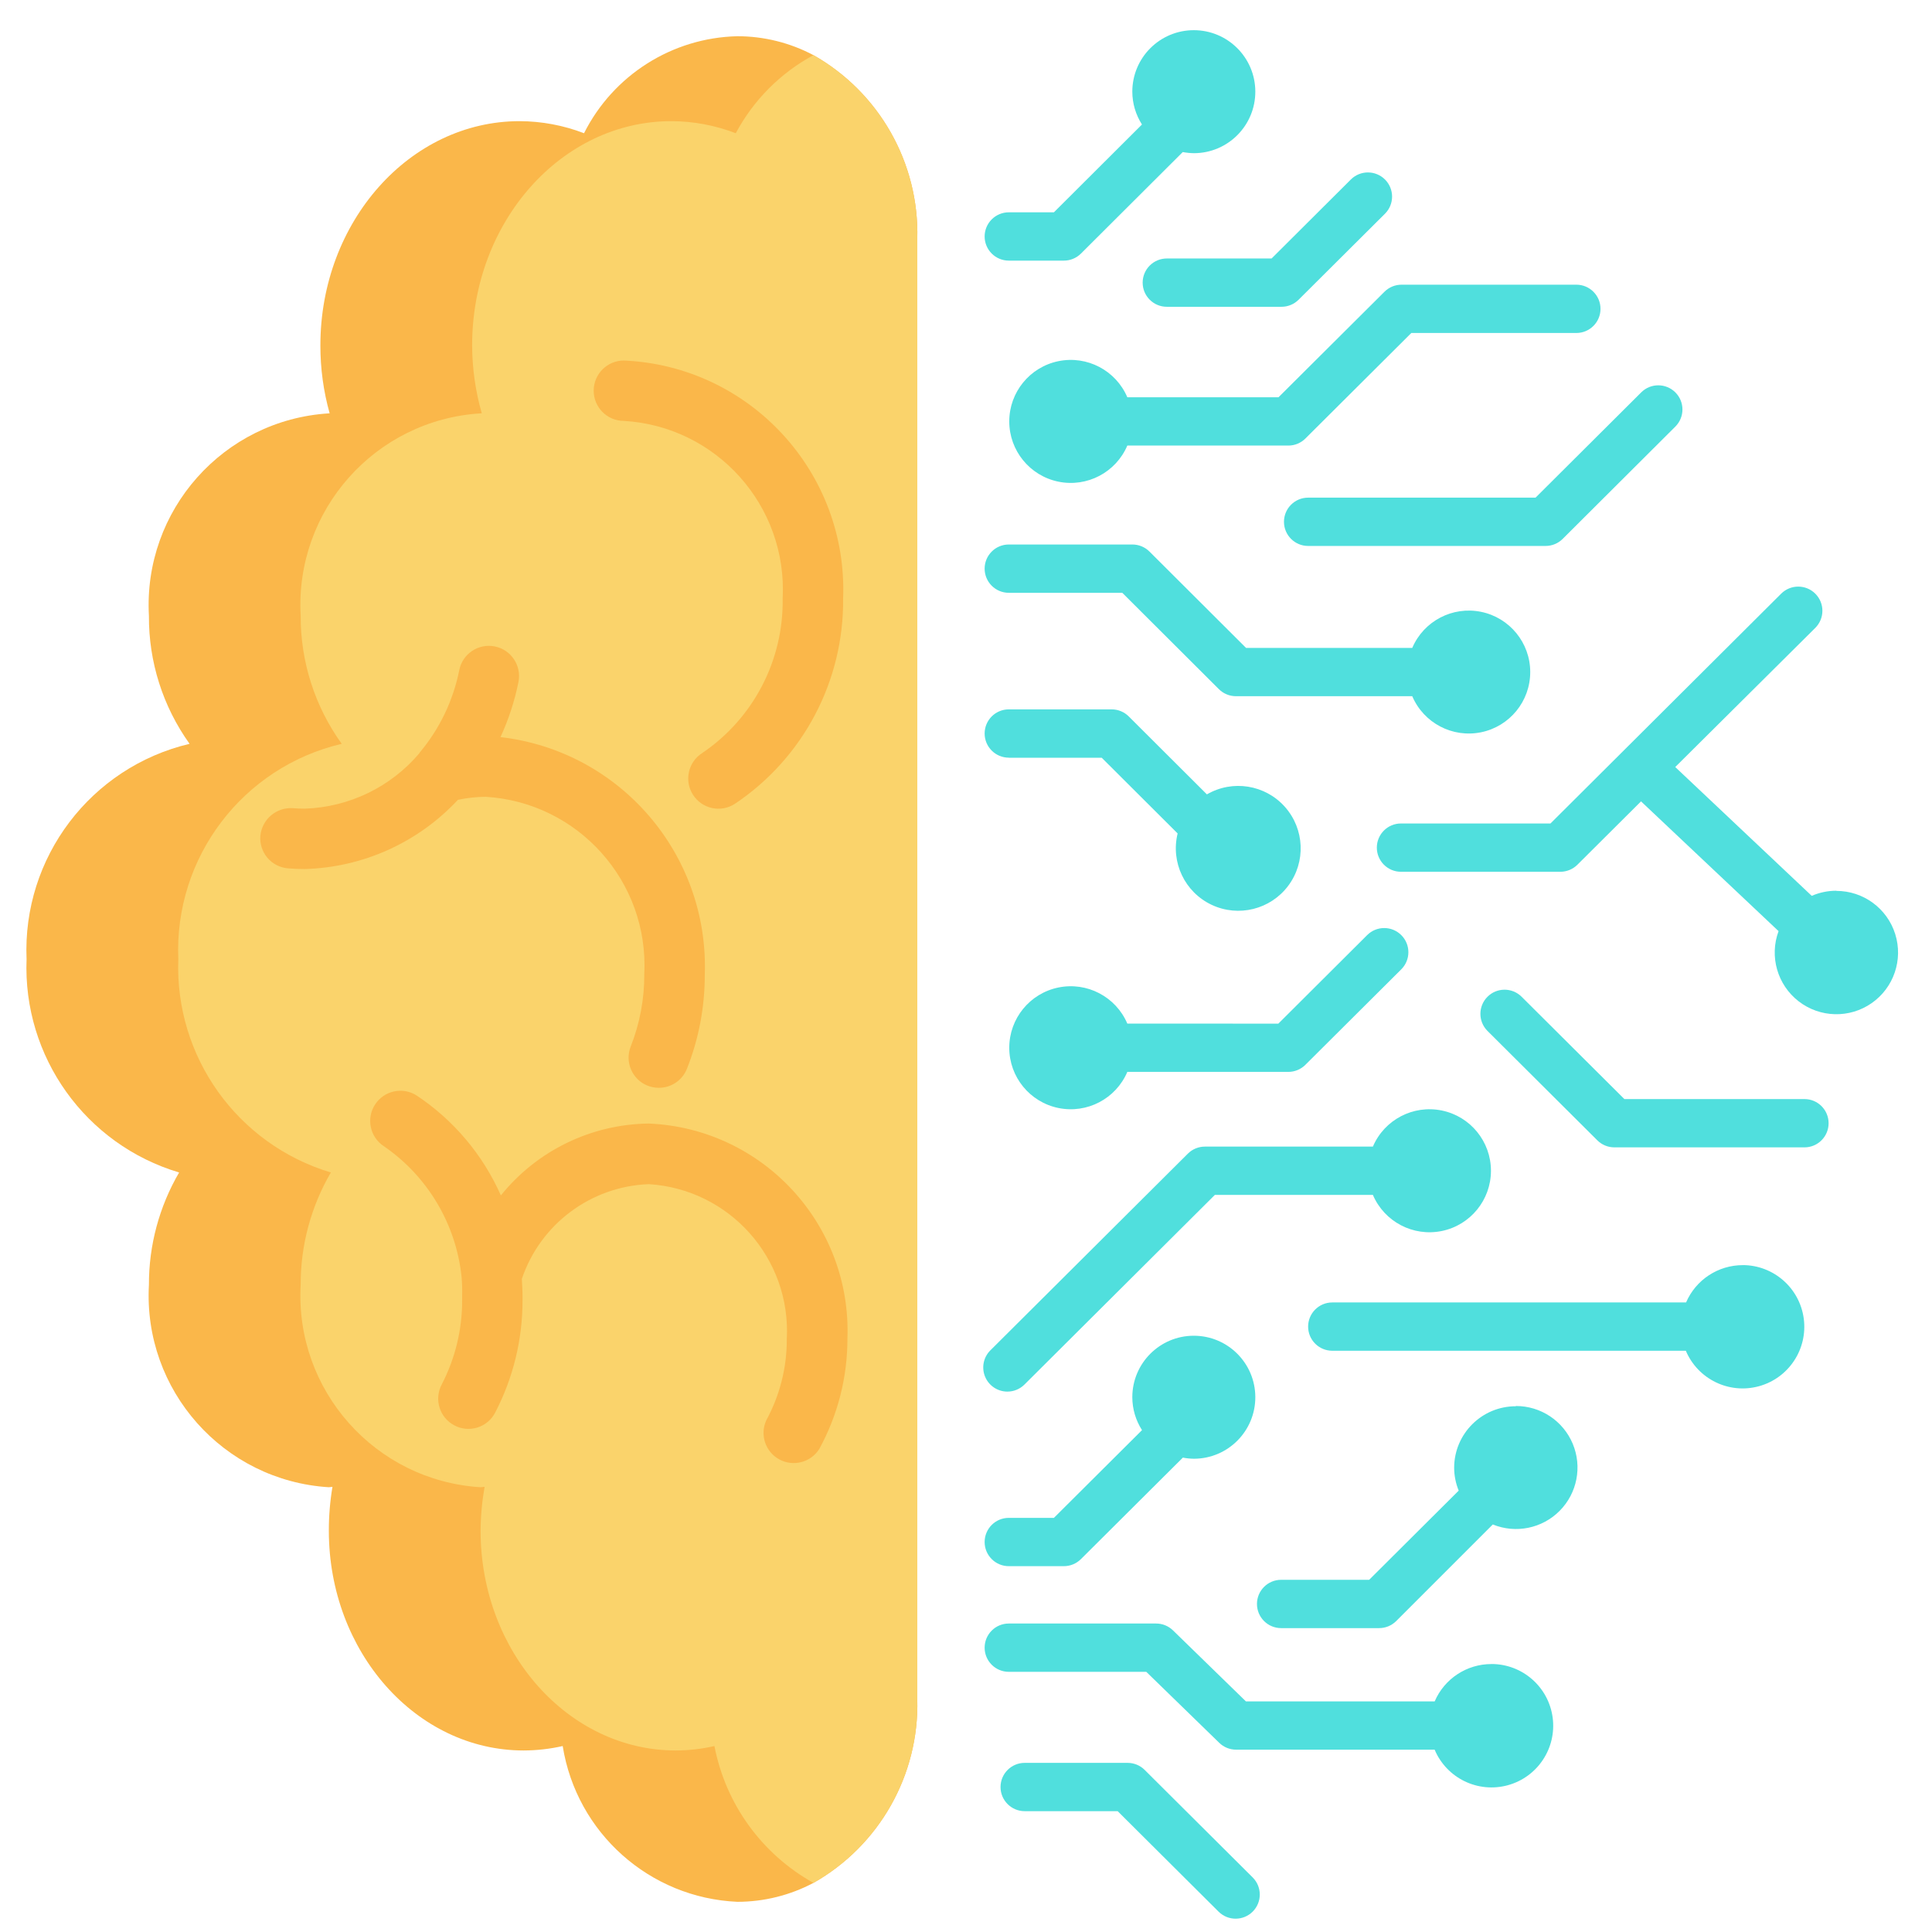
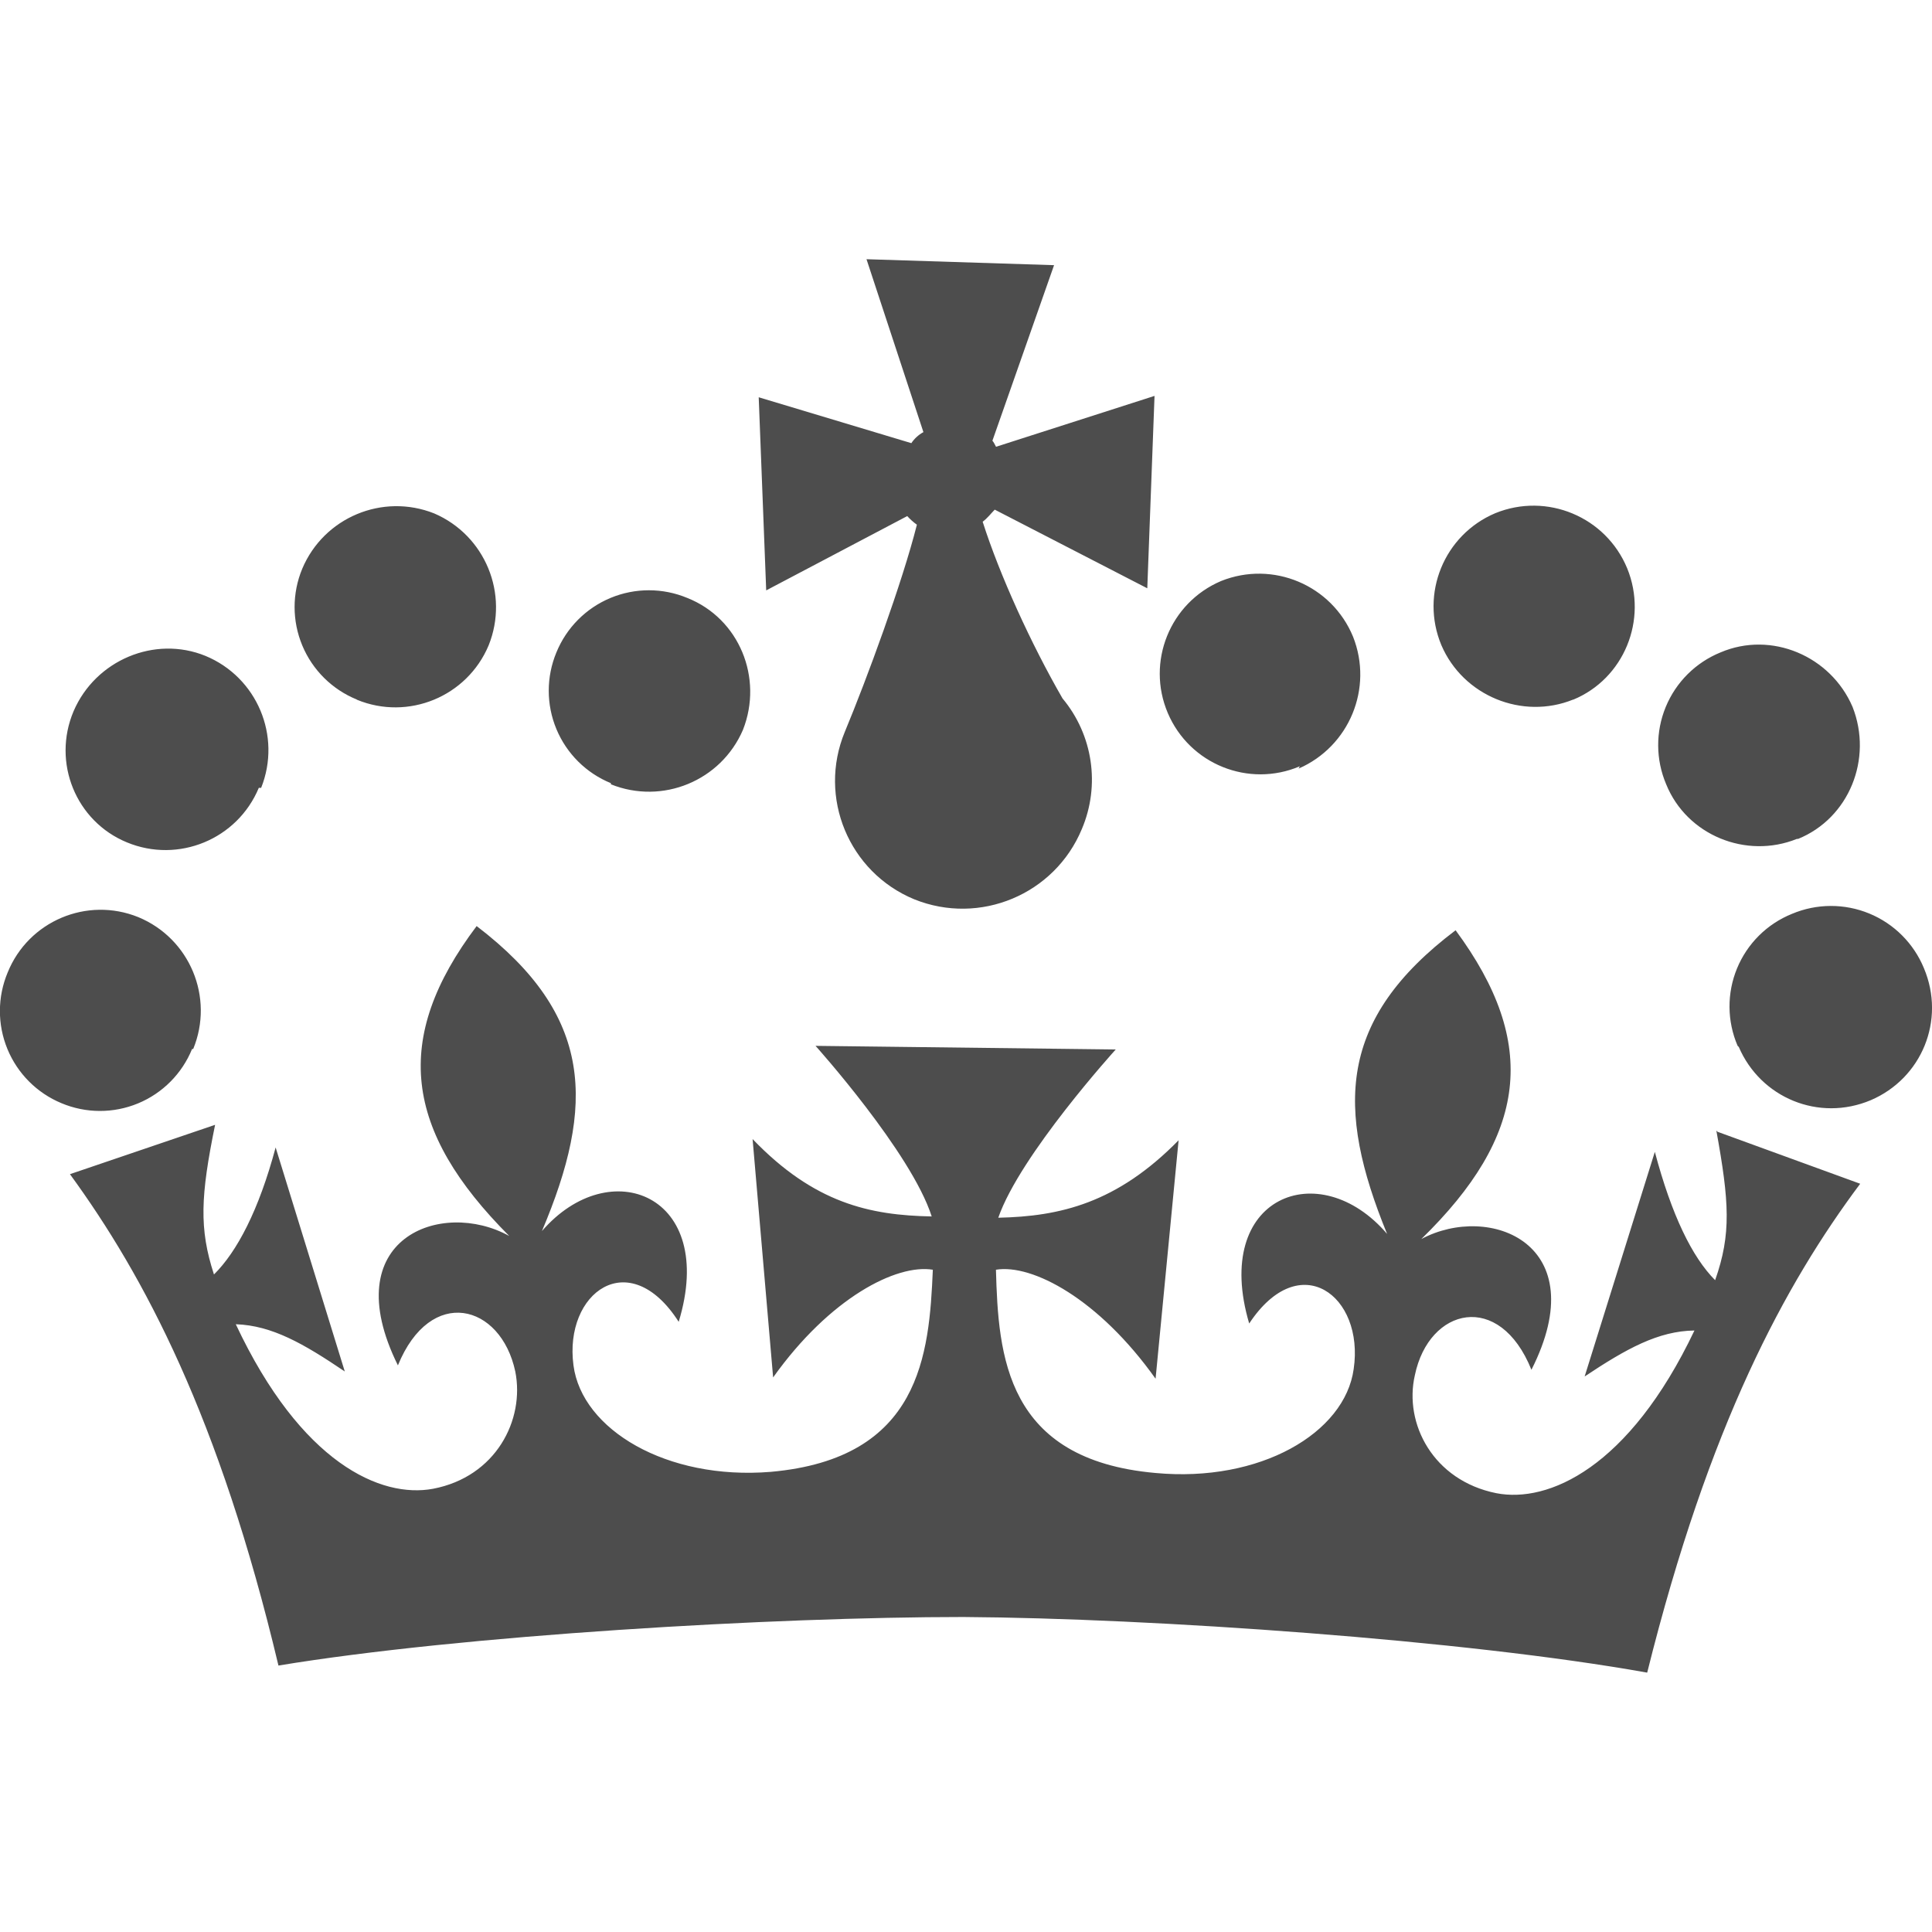
- <svg xmlns="http://www.w3.org/2000/svg" data-name="Layer 1" id="Layer_1" viewBox="0 0 48 48">
-   <defs>
-     <style>.cls-1{fill:#fab74a;}.cls-2{fill:#fad36b;}.cls-3{fill:#50dfdd;}</style>
-   </defs>
-   <path class="cls-1" d="M22.79,5.93V42.22a5.089,5.089,0,0,1-2.58,4.56,4.039,4.039,0,0,1-1.89.47,4.6,4.6,0,0,1-4.34-3.87,4.437,4.437,0,0,1-.97.11c-2.67,0-4.84-2.45-4.84-5.46a6.5,6.5,0,0,1,.09-1.09c-.03,0-.06.01-.09.01A4.773,4.773,0,0,1,3.7,31.92a5.51,5.51,0,0,1,.75-2.79,5.314,5.314,0,0,1-3.79-5.3,5.271,5.271,0,0,1,4.05-5.35A5.4,5.4,0,0,1,3.7,15.3a4.773,4.773,0,0,1,4.47-5.03h.02a6.215,6.215,0,0,1-.23-1.69c0-3.07,2.22-5.57,4.95-5.57a4.5,4.5,0,0,1,1.6.3A4.378,4.378,0,0,1,18.32.9a4.039,4.039,0,0,1,1.89.47A5.089,5.089,0,0,1,22.79,5.93Z" />
-   <path class="cls-2" d="M22.79,5.93V42.22a5.089,5.089,0,0,1-2.58,4.56,4.966,4.966,0,0,1-2.46-3.4,4.347,4.347,0,0,1-.96.11c-2.67,0-4.85-2.45-4.85-5.46a6.5,6.5,0,0,1,.1-1.09c-.03,0-.07.01-.1.01a4.773,4.773,0,0,1-4.47-5.03,5.51,5.51,0,0,1,.75-2.79,5.325,5.325,0,0,1-3.79-5.3,5.269,5.269,0,0,1,4.06-5.35A5.41,5.41,0,0,1,7.47,15.3a4.773,4.773,0,0,1,4.47-5.03h.03a6.216,6.216,0,0,1-.24-1.69c0-3.07,2.22-5.57,4.95-5.57a4.5,4.5,0,0,1,1.6.3,4.746,4.746,0,0,1,1.93-1.94A5.089,5.089,0,0,1,22.79,5.93Z" />
-   <path class="cls-1" d="M11.377,19.871a3.564,3.564,0,0,1,.685-.075,4.2,4.2,0,0,1,3.945,4.414A4.818,4.818,0,0,1,15.67,26a.75.75,0,0,0,.421.974.763.763,0,0,0,.276.052.748.748,0,0,0,.7-.473,6.315,6.315,0,0,0,.443-2.34,5.739,5.739,0,0,0-5.076-5.9,6.137,6.137,0,0,0,.447-1.37.75.75,0,0,0-1.471-.294,4.566,4.566,0,0,1-.985,2.051l0,.007,0,0a3.9,3.9,0,0,1-2.857,1.384q-.146,0-.288-.012a.762.762,0,0,0-.811.685.749.749,0,0,0,.685.81c.137.011.275.017.414.017A5.4,5.4,0,0,0,11.377,19.871Z" />
-   <path class="cls-1" d="M15.5,10.457a4.2,4.2,0,0,1,3.945,4.414,4.55,4.55,0,0,1-2,3.839.75.75,0,0,0,.808,1.264,6.06,6.06,0,0,0,2.694-5.1A5.7,5.7,0,0,0,15.5,8.957a.75.75,0,0,0,0,1.5Z" />
-   <path class="cls-1" d="M16.119,27.914A4.792,4.792,0,0,0,12.444,29.7a5.8,5.8,0,0,0-2.087-2.479.75.75,0,1,0-.819,1.257,4.511,4.511,0,0,1,1.929,3.237v0h0a4.015,4.015,0,0,1,.015.468V32.3a4.523,4.523,0,0,1-.509,2.1.75.75,0,0,0,.315,1.013A.747.747,0,0,0,12.3,35.1a6.02,6.02,0,0,0,.682-2.8v-.1c0-.142-.01-.284-.017-.426a3.467,3.467,0,0,1,3.153-2.354,3.661,3.661,0,0,1,3.43,3.848,4.189,4.189,0,0,1-.509,2.017A.75.75,0,0,0,20.354,36a5.692,5.692,0,0,0,.7-2.741A5.157,5.157,0,0,0,16.119,27.914Z" />
-   <path class="cls-3" d="M43.3,31.432a1.533,1.533,0,0,0-1.41.927H33.1a.6.6,0,1,0,0,1.2h8.784a1.532,1.532,0,1,0,1.41-2.128Z" />
-   <path class="cls-3" d="M45.623,22.13a1.536,1.536,0,0,0-.611.127l-3.391-3.2L45.1,15.6a.6.6,0,0,0-.847-.851l-5.732,5.71H34.807a.6.6,0,0,0,0,1.2h3.96a.6.6,0,0,0,.423-.175l1.581-1.574,3.417,3.224a1.532,1.532,0,1,0,1.435-1Z" />
-   <path class="cls-3" d="M37.054,41.343a1.533,1.533,0,0,0-1.41.928H30.955l-1.813-1.765a.6.6,0,0,0-.419-.17h-3.66a.6.6,0,0,0,0,1.2h3.416L30.292,43.3a.6.6,0,0,0,.419.17h4.932a1.533,1.533,0,1,0,1.411-2.128Z" />
-   <path class="cls-3" d="M37.663,34.938a1.531,1.531,0,0,0-1.535,1.528,1.514,1.514,0,0,0,.113.568L34.016,39.25H31.829a.6.6,0,0,0,0,1.2h2.435a.6.6,0,0,0,.424-.175l2.4-2.4a1.528,1.528,0,1,0,.572-2.943Z" />
-   <path class="cls-3" d="M31.764,9.87H28.008a1.528,1.528,0,1,0,0,1.2h4a.6.6,0,0,0,.423-.174l2.633-2.623h4.1a.6.6,0,1,0,0-1.2H34.82a.6.6,0,0,0-.423.175Z" />
-   <path class="cls-3" d="M28.008,25.431a1.528,1.528,0,1,0,0,1.2h4a.6.6,0,0,0,.423-.175l2.383-2.373a.6.6,0,0,0-.847-.851l-2.207,2.2Z" />
-   <path class="cls-3" d="M25.063,14.729h2.821l2.4,2.394a.6.6,0,0,0,.423.174h4.38a1.527,1.527,0,1,0,0-1.2H30.958l-2.4-2.394a.6.6,0,0,0-.424-.175H25.063a.6.6,0,0,0,0,1.2Z" />
-   <path class="cls-3" d="M32.5,12.364a.6.6,0,0,0,0,1.2h5.9a.6.6,0,0,0,.423-.174l2.8-2.791a.6.6,0,0,0-.847-.851l-2.626,2.616Z" />
-   <path class="cls-3" d="M25.063,6.475h1.369a.6.6,0,0,0,.424-.175l2.529-2.522a1.632,1.632,0,0,0,.281.028,1.528,1.528,0,1,0-1.534-1.528,1.515,1.515,0,0,0,.24.815L26.184,5.275H25.063a.6.6,0,0,0,0,1.2Z" />
-   <path class="cls-3" d="M25.063,37.711a.6.6,0,0,0,0,1.2h1.369a.6.6,0,0,0,.423-.175l2.533-2.522a1.489,1.489,0,0,0,.278.028,1.528,1.528,0,1,0-1.534-1.528,1.515,1.515,0,0,0,.241.817l-2.189,2.18Z" />
-   <path class="cls-3" d="M28.389,7.022a.6.6,0,0,0,.6.6H31.84a.6.6,0,0,0,.423-.175L34.409,5.31a.6.6,0,1,0-.847-.851l-1.97,1.963h-2.6A.6.6,0,0,0,28.389,7.022Z" />
-   <path class="cls-3" d="M25.063,18.826h2.309l1.886,1.881a1.551,1.551,0,1,0,.727-.971L28.044,17.8a.6.6,0,0,0-.424-.176H25.063a.6.6,0,0,0,0,1.2Z" />
-   <path class="cls-3" d="M28.439,43.973a.6.6,0,0,0-.423-.175H25.458a.6.6,0,0,0,0,1.2h2.31l2.511,2.5a.6.6,0,0,0,.846-.851Z" />
-   <path class="cls-3" d="M44.832,27.306H40.357L37.8,24.76a.6.6,0,0,0-.846.851l2.731,2.72a.6.6,0,0,0,.423.175h4.723a.6.6,0,1,0,0-1.2Z" />
-   <path class="cls-3" d="M25.028,34.574a.6.6,0,0,0,.424-.175l4.731-4.712h3.926a1.528,1.528,0,1,0,0-1.2H29.935a.6.6,0,0,0-.423.175l-4.907,4.887a.6.6,0,0,0,.423,1.025Z" />
+ <svg xmlns="http://www.w3.org/2000/svg" viewBox="0 0 24 24">
+   <path d="M2.4 13.031a1.256 1.256 0 0 0-.682-1.638 1.246 1.246 0 0 0-1.623.688 1.239 1.239 0 0 0 .668 1.623 1.235 1.235 0 0 0 1.623-.673m.858-3.244a1.266 1.266 0 0 0-.691-1.639c-.631-.258-1.367.053-1.639.687-.27.638.03 1.369.662 1.629a1.255 1.255 0 0 0 1.639-.677m1.218-1.095a1.256 1.256 0 0 0 1.637-.675 1.269 1.269 0 0 0-.676-1.639 1.27 1.27 0 0 0-1.639.686 1.24 1.24 0 0 0 .678 1.626m3.156 1.053a1.27 1.27 0 0 0 1.64-.676c.255-.646-.046-1.383-.691-1.639a1.241 1.241 0 0 0-1.626.676 1.24 1.24 0 0 0 .677 1.625M21.6 13.006c.271.631.993.933 1.639.661.632-.27.933-.992.661-1.639a1.248 1.248 0 0 0-1.639-.676 1.24 1.24 0 0 0-.676 1.639m.752-2.57c.631-.257.931-.993.676-1.64-.271-.632-1.008-.946-1.639-.677a1.243 1.243 0 0 0-.676 1.639c.256.632.993.933 1.624.678m-2.78-1.729c.631-.26.932-.992.672-1.631a1.259 1.259 0 0 0-1.639-.686 1.255 1.255 0 0 0-.67 1.639c.27.631 1.007.932 1.638.676m-3.412.858a1.275 1.275 0 0 0 .677-1.639 1.264 1.264 0 0 0-1.64-.691 1.25 1.25 0 0 0 .979 2.301M9.425 4.935l.093 2.399 1.752-.923a.754.754 0 0 0 .12.107c-.181.718-.621 1.914-.896 2.575a1.591 1.591 0 0 0 .862 2.078 1.605 1.605 0 0 0 2.083-.872 1.573 1.573 0 0 0-.24-1.623c-.391-.678-.781-1.533-.992-2.195.061-.045.105-.105.15-.15l1.895.977.09-2.39-1.969.632c-.016-.031-.031-.061-.045-.075l.766-2.181-2.33-.074.707 2.148a.423.423 0 0 0-.15.137l-1.896-.57zm11.896 9.109c.16.883.188 1.284-.015 1.859-.285-.286-.54-.807-.749-1.594l-.872 2.79c.52-.346.915-.565 1.364-.571-.815 1.713-1.819 2.146-2.461 2.021-.787-.158-1.15-.867-1.012-1.466.175-.842 1.052-1.052 1.448-.067.792-1.566-.52-2.078-1.368-1.624 1.313-1.28 1.468-2.426.426-3.836-1.464 1.106-1.49 2.21-.851 3.772-.842-.985-2.18-.466-1.713 1.113.627-.949 1.432-.346 1.298.565-.109.796-1.163 1.413-2.461 1.292-1.864-.165-1.954-1.457-1.983-2.525.451-.074 1.277.361 1.983 1.354l.286-2.962c-.767.782-1.474.946-2.24.962.271-.781 1.459-2.09 1.459-2.09l-3.729-.045s1.188 1.323 1.443 2.119c-.768-.014-1.459-.164-2.225-.961l.255 2.961c.706-.991 1.534-1.412 1.984-1.338-.045 1.053-.15 2.346-2.015 2.511-1.293.105-2.345-.526-2.449-1.323-.121-.901.691-1.503 1.307-.541.481-1.578-.856-2.104-1.699-1.127.662-1.564.647-2.676-.811-3.789-1.053 1.398-.902 2.541.405 3.85-.842-.467-2.165.029-1.383 1.607.405-.992 1.278-.766 1.458.076.12.601-.24 1.308-1.021 1.457-.646.121-1.639-.315-2.451-2.044.451.016.842.241 1.354.587l-.859-2.783c-.209.781-.48 1.295-.766 1.578-.186-.57-.166-.977.014-1.859l-1.803.613c.922 1.264 1.857 3.021 2.59 6.104 2.275-.376 6.157-.603 8.509-.603 2.345.015 6.229.285 8.494.691.767-3.081 1.713-4.825 2.646-6.073l-1.773-.646-.014-.015z" style="fill:#4d4d4d" />
</svg>
